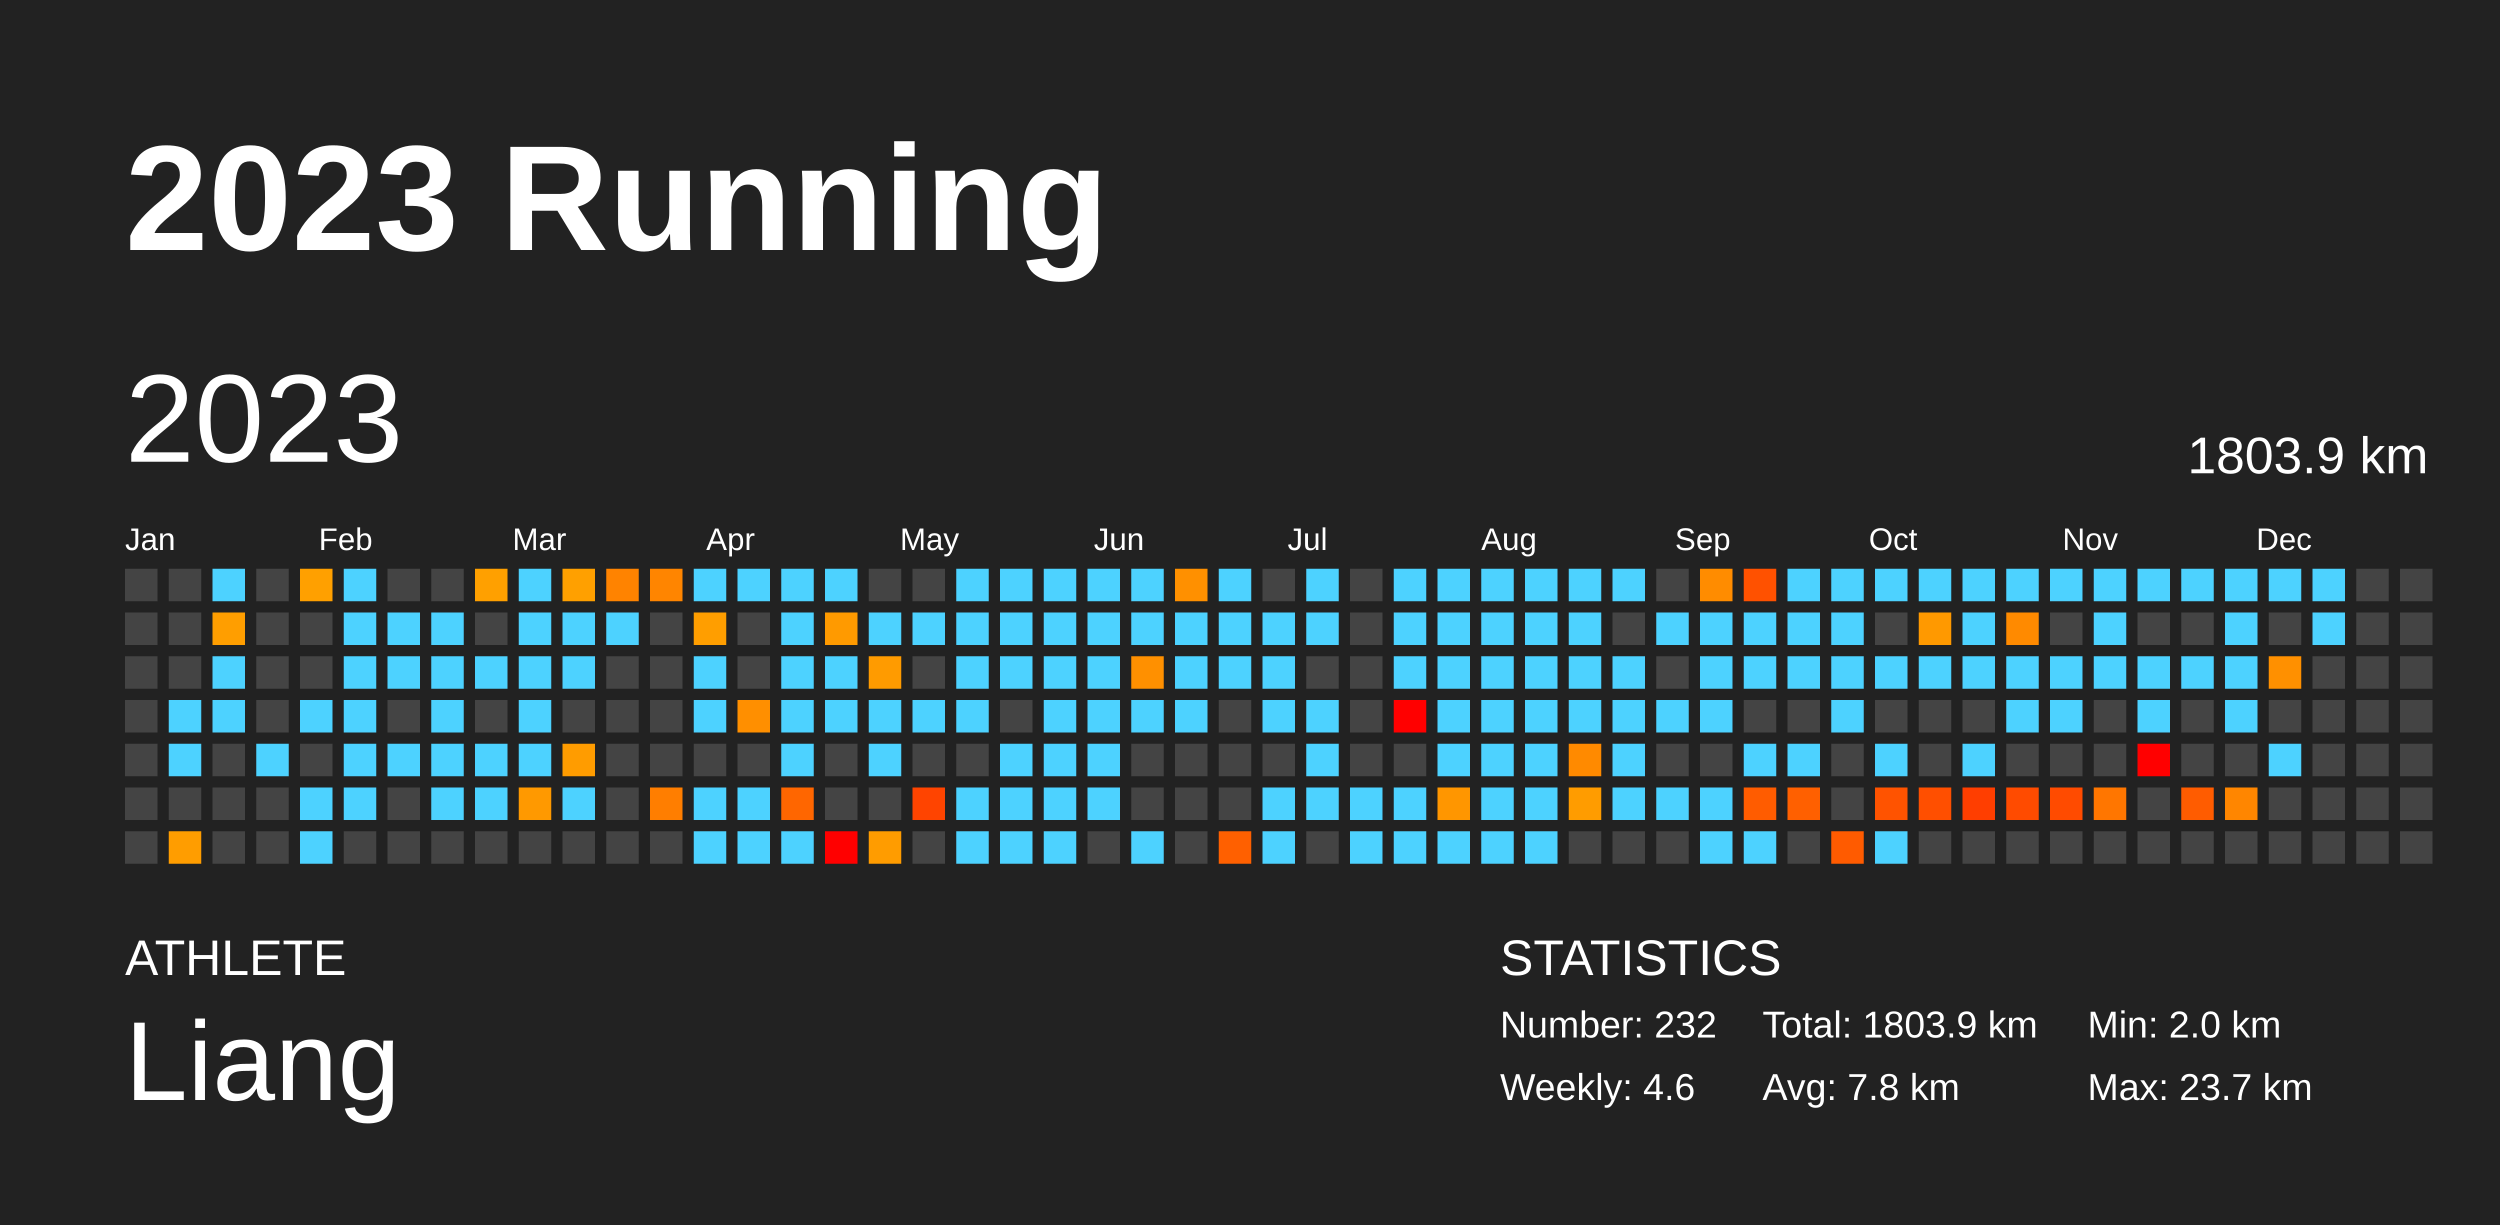
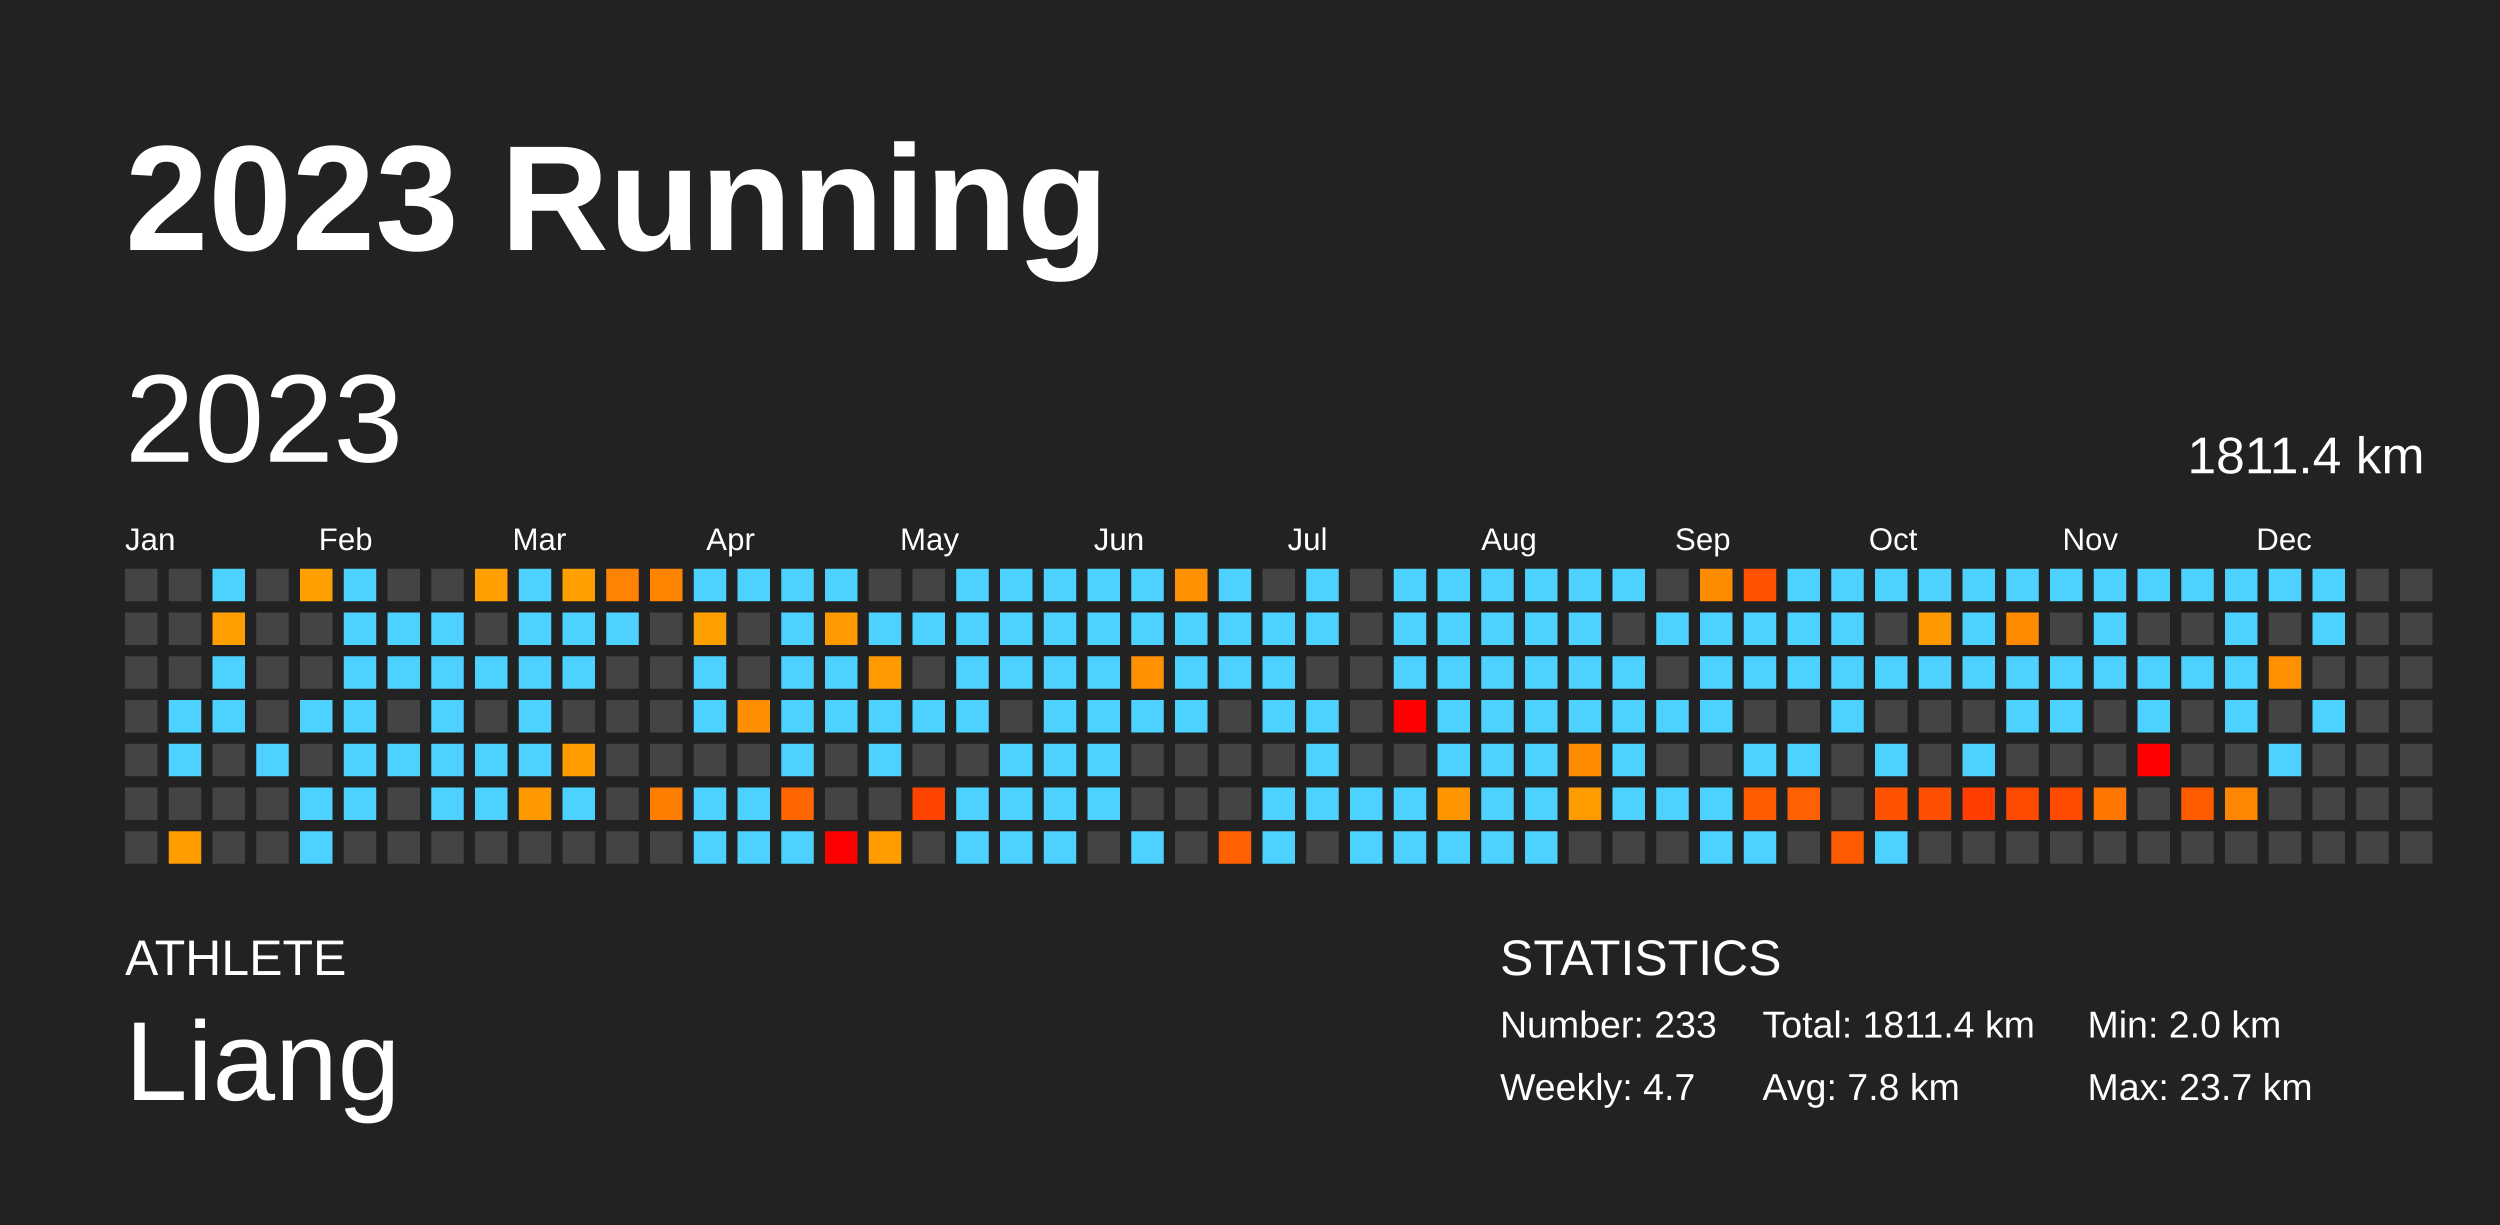
<svg xmlns="http://www.w3.org/2000/svg" baseProfile="full" height="98mm" version="1.1" viewBox="0,0,200,98" width="200mm">
  <defs />
  <rect fill="#222222" height="98" width="200" x="0" y="0" />
  <text fill="#FFFFFF" style="font-size:12px; font-family:Arial; font-weight:bold;" x="10" y="20">2023 Running</text>
  <text fill="#FFFFFF" style="font-size:4px; font-family:Arial" x="10" y="78">ATHLETE</text>
  <text fill="#FFFFFF" style="font-size:9px; font-family:Arial" x="10" y="88">Liang</text>
  <text fill="#FFFFFF" style="font-size:4px; font-family:Arial" x="120" y="78">STATISTICS</text>
-   <text fill="#FFFFFF" style="font-size:3px; font-family:Arial" x="120" y="83">Number: 232</text>
-   <text fill="#FFFFFF" style="font-size:3px; font-family:Arial" x="120" y="88">Weekly: 4.6</text>
-   <text fill="#FFFFFF" style="font-size:3px; font-family:Arial" x="141" y="83">Total: 1803.9 km</text>
+   <text fill="#FFFFFF" style="font-size:3px; font-family:Arial" x="120" y="83">Number: 233</text>
+   <text fill="#FFFFFF" style="font-size:3px; font-family:Arial" x="120" y="88">Weekly: 4.7</text>
+   <text fill="#FFFFFF" style="font-size:3px; font-family:Arial" x="141" y="83">Total: 1811.4 km</text>
  <text fill="#FFFFFF" style="font-size:3px; font-family:Arial" x="141" y="88">Avg: 7.8 km</text>
  <text fill="#FFFFFF" style="font-size:3px; font-family:Arial" x="167" y="83">Min: 2.0 km</text>
  <text fill="#FFFFFF" style="font-size:3px; font-family:Arial" x="167" y="88">Max: 23.7 km</text>
  <text dominant-baseline="hanging" fill="#FFFFFF" style="font-size:10.0px; font-family:Arial;" x="10" y="30">2023</text>
-   <text dominant-baseline="hanging" fill="#FFFFFF" style="font-size:4.125px; font-family:Arial;" x="175" y="35">1803.9 km</text>
+   <text dominant-baseline="hanging" fill="#FFFFFF" style="font-size:4.125px; font-family:Arial;" x="175" y="35">1811.4 km</text>
  <text fill="#FFFFFF" style="font-size:2.5px; font-family:Arial" x="10.0" y="44">Jan</text>
  <text fill="#FFFFFF" style="font-size:2.5px; font-family:Arial" x="25.5" y="44">Feb</text>
  <text fill="#FFFFFF" style="font-size:2.5px; font-family:Arial" x="41.0" y="44">Mar</text>
  <text fill="#FFFFFF" style="font-size:2.5px; font-family:Arial" x="56.5" y="44">Apr</text>
  <text fill="#FFFFFF" style="font-size:2.5px; font-family:Arial" x="72.0" y="44">May</text>
  <text fill="#FFFFFF" style="font-size:2.5px; font-family:Arial" x="87.5" y="44">Jun</text>
  <text fill="#FFFFFF" style="font-size:2.5px; font-family:Arial" x="103.0" y="44">Jul</text>
  <text fill="#FFFFFF" style="font-size:2.5px; font-family:Arial" x="118.5" y="44">Aug</text>
  <text fill="#FFFFFF" style="font-size:2.5px; font-family:Arial" x="134.0" y="44">Sep</text>
  <text fill="#FFFFFF" style="font-size:2.5px; font-family:Arial" x="149.5" y="44">Oct</text>
  <text fill="#FFFFFF" style="font-size:2.5px; font-family:Arial" x="165.0" y="44">Nov</text>
  <text fill="#FFFFFF" style="font-size:2.5px; font-family:Arial" x="180.5" y="44">Dec</text>
  <rect fill="#444444" height="2.6" width="2.6" x="10.0" y="45.5" />
  <rect fill="#444444" height="2.6" width="2.6" x="10.0" y="49.0" />
  <rect fill="#444444" height="2.6" width="2.6" x="10.0" y="52.5" />
  <rect fill="#444444" height="2.6" width="2.6" x="10.0" y="56.0" />
  <rect fill="#444444" height="2.6" width="2.6" x="10.0" y="59.5" />
  <rect fill="#444444" height="2.6" width="2.6" x="10.0" y="63.0" />
  <rect fill="#444444" height="2.6" width="2.6" x="10.0" y="66.5" />
  <rect fill="#444444" height="2.6" width="2.6" x="13.5" y="45.5" />
  <rect fill="#444444" height="2.6" width="2.6" x="13.5" y="49.0" />
  <rect fill="#444444" height="2.6" width="2.6" x="13.5" y="52.5" />
  <rect fill="#4dd2ff" height="2.6" width="2.6" x="13.5" y="56.0" />
  <rect fill="#4dd2ff" height="2.6" width="2.6" x="13.5" y="59.5" />
  <rect fill="#444444" height="2.6" width="2.6" x="13.5" y="63.0" />
  <rect fill="#ff9d00" height="2.6" width="2.6" x="13.5" y="66.5" />
  <rect fill="#4dd2ff" height="2.6" width="2.6" x="17.0" y="45.5" />
  <rect fill="#ff9e00" height="2.6" width="2.6" x="17.0" y="49.0" />
  <rect fill="#4dd2ff" height="2.6" width="2.6" x="17.0" y="52.5" />
  <rect fill="#4dd2ff" height="2.6" width="2.6" x="17.0" y="56.0" />
  <rect fill="#444444" height="2.6" width="2.6" x="17.0" y="59.5" />
  <rect fill="#444444" height="2.6" width="2.6" x="17.0" y="63.0" />
  <rect fill="#444444" height="2.6" width="2.6" x="17.0" y="66.5" />
  <rect fill="#444444" height="2.6" width="2.6" x="20.5" y="45.5" />
  <rect fill="#444444" height="2.6" width="2.6" x="20.5" y="49.0" />
  <rect fill="#444444" height="2.6" width="2.6" x="20.5" y="52.5" />
  <rect fill="#444444" height="2.6" width="2.6" x="20.5" y="56.0" />
  <rect fill="#4dd2ff" height="2.6" width="2.6" x="20.5" y="59.5" />
  <rect fill="#444444" height="2.6" width="2.6" x="20.5" y="63.0" />
  <rect fill="#444444" height="2.6" width="2.6" x="20.5" y="66.5" />
  <rect fill="#ffa000" height="2.6" width="2.6" x="24.0" y="45.5" />
  <rect fill="#444444" height="2.6" width="2.6" x="24.0" y="49.0" />
  <rect fill="#444444" height="2.6" width="2.6" x="24.0" y="52.5" />
  <rect fill="#4dd2ff" height="2.6" width="2.6" x="24.0" y="56.0" />
  <rect fill="#444444" height="2.6" width="2.6" x="24.0" y="59.5" />
  <rect fill="#4dd2ff" height="2.6" width="2.6" x="24.0" y="63.0" />
  <rect fill="#4dd2ff" height="2.6" width="2.6" x="24.0" y="66.5" />
  <rect fill="#4dd2ff" height="2.6" width="2.6" x="27.5" y="45.5" />
  <rect fill="#4dd2ff" height="2.6" width="2.6" x="27.5" y="49.0" />
  <rect fill="#4dd2ff" height="2.6" width="2.6" x="27.5" y="52.5" />
  <rect fill="#4dd2ff" height="2.6" width="2.6" x="27.5" y="56.0" />
  <rect fill="#4dd2ff" height="2.6" width="2.6" x="27.5" y="59.5" />
  <rect fill="#4dd2ff" height="2.6" width="2.6" x="27.5" y="63.0" />
  <rect fill="#444444" height="2.6" width="2.6" x="27.5" y="66.5" />
  <rect fill="#444444" height="2.6" width="2.6" x="31.0" y="45.5" />
  <rect fill="#4dd2ff" height="2.6" width="2.6" x="31.0" y="49.0" />
  <rect fill="#4dd2ff" height="2.6" width="2.6" x="31.0" y="52.5" />
  <rect fill="#444444" height="2.6" width="2.6" x="31.0" y="56.0" />
  <rect fill="#4dd2ff" height="2.6" width="2.6" x="31.0" y="59.5" />
  <rect fill="#444444" height="2.6" width="2.6" x="31.0" y="63.0" />
  <rect fill="#444444" height="2.6" width="2.6" x="31.0" y="66.5" />
  <rect fill="#444444" height="2.6" width="2.6" x="34.5" y="45.5" />
  <rect fill="#4dd2ff" height="2.6" width="2.6" x="34.5" y="49.0" />
  <rect fill="#4dd2ff" height="2.6" width="2.6" x="34.5" y="52.5" />
  <rect fill="#4dd2ff" height="2.6" width="2.6" x="34.5" y="56.0" />
  <rect fill="#4dd2ff" height="2.6" width="2.6" x="34.5" y="59.5" />
  <rect fill="#4dd2ff" height="2.6" width="2.6" x="34.5" y="63.0" />
  <rect fill="#444444" height="2.6" width="2.6" x="34.5" y="66.5" />
  <rect fill="#ffa000" height="2.6" width="2.6" x="38.0" y="45.5" />
  <rect fill="#444444" height="2.6" width="2.6" x="38.0" y="49.0" />
  <rect fill="#4dd2ff" height="2.6" width="2.6" x="38.0" y="52.5" />
  <rect fill="#444444" height="2.6" width="2.6" x="38.0" y="56.0" />
  <rect fill="#4dd2ff" height="2.6" width="2.6" x="38.0" y="59.5" />
  <rect fill="#4dd2ff" height="2.6" width="2.6" x="38.0" y="63.0" />
  <rect fill="#444444" height="2.6" width="2.6" x="38.0" y="66.5" />
  <rect fill="#4dd2ff" height="2.6" width="2.6" x="41.5" y="45.5" />
  <rect fill="#4dd2ff" height="2.6" width="2.6" x="41.5" y="49.0" />
  <rect fill="#4dd2ff" height="2.6" width="2.6" x="41.5" y="52.5" />
  <rect fill="#4dd2ff" height="2.6" width="2.6" x="41.5" y="56.0" />
  <rect fill="#4dd2ff" height="2.6" width="2.6" x="41.5" y="59.5" />
  <rect fill="#ff9900" height="2.6" width="2.6" x="41.5" y="63.0" />
  <rect fill="#444444" height="2.6" width="2.6" x="41.5" y="66.5" />
  <rect fill="#ffa000" height="2.6" width="2.6" x="45.0" y="45.5" />
  <rect fill="#4dd2ff" height="2.6" width="2.6" x="45.0" y="49.0" />
  <rect fill="#4dd2ff" height="2.6" width="2.6" x="45.0" y="52.5" />
  <rect fill="#444444" height="2.6" width="2.6" x="45.0" y="56.0" />
  <rect fill="#ff9c00" height="2.6" width="2.6" x="45.0" y="59.5" />
  <rect fill="#4dd2ff" height="2.6" width="2.6" x="45.0" y="63.0" />
  <rect fill="#444444" height="2.6" width="2.6" x="45.0" y="66.5" />
  <rect fill="#ff8300" height="2.6" width="2.6" x="48.5" y="45.5" />
  <rect fill="#4dd2ff" height="2.6" width="2.6" x="48.5" y="49.0" />
  <rect fill="#444444" height="2.6" width="2.6" x="48.5" y="52.5" />
  <rect fill="#444444" height="2.6" width="2.6" x="48.5" y="56.0" />
  <rect fill="#444444" height="2.6" width="2.6" x="48.5" y="59.5" />
  <rect fill="#444444" height="2.6" width="2.6" x="48.5" y="63.0" />
  <rect fill="#444444" height="2.6" width="2.6" x="48.5" y="66.5" />
  <rect fill="#ff8500" height="2.6" width="2.6" x="52.0" y="45.5" />
  <rect fill="#444444" height="2.6" width="2.6" x="52.0" y="49.0" />
  <rect fill="#444444" height="2.6" width="2.6" x="52.0" y="52.5" />
  <rect fill="#444444" height="2.6" width="2.6" x="52.0" y="56.0" />
  <rect fill="#444444" height="2.6" width="2.6" x="52.0" y="59.5" />
  <rect fill="#ff7e00" height="2.6" width="2.6" x="52.0" y="63.0" />
  <rect fill="#444444" height="2.6" width="2.6" x="52.0" y="66.5" />
  <rect fill="#4dd2ff" height="2.6" width="2.6" x="55.5" y="45.5" />
  <rect fill="#ff9e00" height="2.6" width="2.6" x="55.5" y="49.0" />
  <rect fill="#4dd2ff" height="2.6" width="2.6" x="55.5" y="52.5" />
  <rect fill="#4dd2ff" height="2.6" width="2.6" x="55.5" y="56.0" />
  <rect fill="#444444" height="2.6" width="2.6" x="55.5" y="59.5" />
  <rect fill="#4dd2ff" height="2.6" width="2.6" x="55.5" y="63.0" />
  <rect fill="#4dd2ff" height="2.6" width="2.6" x="55.5" y="66.5" />
  <rect fill="#4dd2ff" height="2.6" width="2.6" x="59.0" y="45.5" />
  <rect fill="#444444" height="2.6" width="2.6" x="59.0" y="49.0" />
  <rect fill="#444444" height="2.6" width="2.6" x="59.0" y="52.5" />
  <rect fill="#ff8f00" height="2.6" width="2.6" x="59.0" y="56.0" />
  <rect fill="#444444" height="2.6" width="2.6" x="59.0" y="59.5" />
  <rect fill="#4dd2ff" height="2.6" width="2.6" x="59.0" y="63.0" />
  <rect fill="#4dd2ff" height="2.6" width="2.6" x="59.0" y="66.5" />
  <rect fill="#4dd2ff" height="2.6" width="2.6" x="62.5" y="45.5" />
  <rect fill="#4dd2ff" height="2.6" width="2.6" x="62.5" y="49.0" />
  <rect fill="#4dd2ff" height="2.6" width="2.6" x="62.5" y="52.5" />
  <rect fill="#4dd2ff" height="2.6" width="2.6" x="62.5" y="56.0" />
  <rect fill="#4dd2ff" height="2.6" width="2.6" x="62.5" y="59.5" />
  <rect fill="#ff6600" height="2.6" width="2.6" x="62.5" y="63.0" />
  <rect fill="#4dd2ff" height="2.6" width="2.6" x="62.5" y="66.5" />
  <rect fill="#4dd2ff" height="2.6" width="2.6" x="66.0" y="45.5" />
  <rect fill="#ff9a00" height="2.6" width="2.6" x="66.0" y="49.0" />
  <rect fill="#4dd2ff" height="2.6" width="2.6" x="66.0" y="52.5" />
  <rect fill="#4dd2ff" height="2.6" width="2.6" x="66.0" y="56.0" />
  <rect fill="#444444" height="2.6" width="2.6" x="66.0" y="59.5" />
  <rect fill="#444444" height="2.6" width="2.6" x="66.0" y="63.0" />
  <rect fill="red" height="2.6" width="2.6" x="66.0" y="66.5" />
  <rect fill="#444444" height="2.6" width="2.6" x="69.5" y="45.5" />
  <rect fill="#4dd2ff" height="2.6" width="2.6" x="69.5" y="49.0" />
  <rect fill="#ff9b00" height="2.6" width="2.6" x="69.5" y="52.5" />
  <rect fill="#4dd2ff" height="2.6" width="2.6" x="69.5" y="56.0" />
  <rect fill="#4dd2ff" height="2.6" width="2.6" x="69.5" y="59.5" />
  <rect fill="#444444" height="2.6" width="2.6" x="69.5" y="63.0" />
  <rect fill="#ff9c00" height="2.6" width="2.6" x="69.5" y="66.5" />
  <rect fill="#444444" height="2.6" width="2.6" x="73.0" y="45.5" />
  <rect fill="#4dd2ff" height="2.6" width="2.6" x="73.0" y="49.0" />
  <rect fill="#444444" height="2.6" width="2.6" x="73.0" y="52.5" />
  <rect fill="#4dd2ff" height="2.6" width="2.6" x="73.0" y="56.0" />
  <rect fill="#444444" height="2.6" width="2.6" x="73.0" y="59.5" />
  <rect fill="#ff4400" height="2.6" width="2.6" x="73.0" y="63.0" />
  <rect fill="#444444" height="2.6" width="2.6" x="73.0" y="66.5" />
  <rect fill="#4dd2ff" height="2.6" width="2.6" x="76.5" y="45.5" />
  <rect fill="#4dd2ff" height="2.6" width="2.6" x="76.5" y="49.0" />
  <rect fill="#4dd2ff" height="2.6" width="2.6" x="76.5" y="52.5" />
  <rect fill="#4dd2ff" height="2.6" width="2.6" x="76.5" y="56.0" />
  <rect fill="#444444" height="2.6" width="2.6" x="76.5" y="59.5" />
  <rect fill="#4dd2ff" height="2.6" width="2.6" x="76.5" y="63.0" />
  <rect fill="#4dd2ff" height="2.6" width="2.6" x="76.5" y="66.5" />
  <rect fill="#4dd2ff" height="2.6" width="2.6" x="80.0" y="45.5" />
  <rect fill="#4dd2ff" height="2.6" width="2.6" x="80.0" y="49.0" />
  <rect fill="#4dd2ff" height="2.6" width="2.6" x="80.0" y="52.5" />
  <rect fill="#444444" height="2.6" width="2.6" x="80.0" y="56.0" />
  <rect fill="#4dd2ff" height="2.6" width="2.6" x="80.0" y="59.5" />
  <rect fill="#4dd2ff" height="2.6" width="2.6" x="80.0" y="63.0" />
  <rect fill="#4dd2ff" height="2.6" width="2.6" x="80.0" y="66.5" />
  <rect fill="#4dd2ff" height="2.6" width="2.6" x="83.5" y="45.5" />
  <rect fill="#4dd2ff" height="2.6" width="2.6" x="83.5" y="49.0" />
  <rect fill="#4dd2ff" height="2.6" width="2.6" x="83.5" y="52.5" />
  <rect fill="#4dd2ff" height="2.6" width="2.6" x="83.5" y="56.0" />
  <rect fill="#4dd2ff" height="2.6" width="2.6" x="83.5" y="59.5" />
  <rect fill="#4dd2ff" height="2.6" width="2.6" x="83.5" y="63.0" />
  <rect fill="#4dd2ff" height="2.6" width="2.6" x="83.5" y="66.5" />
  <rect fill="#4dd2ff" height="2.6" width="2.6" x="87.0" y="45.5" />
  <rect fill="#4dd2ff" height="2.6" width="2.6" x="87.0" y="49.0" />
  <rect fill="#4dd2ff" height="2.6" width="2.6" x="87.0" y="52.5" />
  <rect fill="#4dd2ff" height="2.6" width="2.6" x="87.0" y="56.0" />
  <rect fill="#4dd2ff" height="2.6" width="2.6" x="87.0" y="59.5" />
  <rect fill="#4dd2ff" height="2.6" width="2.6" x="87.0" y="63.0" />
  <rect fill="#444444" height="2.6" width="2.6" x="87.0" y="66.5" />
  <rect fill="#4dd2ff" height="2.6" width="2.6" x="90.5" y="45.5" />
  <rect fill="#4dd2ff" height="2.6" width="2.6" x="90.5" y="49.0" />
  <rect fill="#ff9000" height="2.6" width="2.6" x="90.5" y="52.5" />
  <rect fill="#4dd2ff" height="2.6" width="2.6" x="90.5" y="56.0" />
  <rect fill="#444444" height="2.6" width="2.6" x="90.5" y="59.5" />
  <rect fill="#444444" height="2.6" width="2.6" x="90.5" y="63.0" />
  <rect fill="#4dd2ff" height="2.6" width="2.6" x="90.5" y="66.5" />
  <rect fill="#ff9000" height="2.6" width="2.6" x="94.0" y="45.5" />
  <rect fill="#4dd2ff" height="2.6" width="2.6" x="94.0" y="49.0" />
  <rect fill="#4dd2ff" height="2.6" width="2.6" x="94.0" y="52.5" />
  <rect fill="#4dd2ff" height="2.6" width="2.6" x="94.0" y="56.0" />
  <rect fill="#444444" height="2.6" width="2.6" x="94.0" y="59.5" />
  <rect fill="#444444" height="2.6" width="2.6" x="94.0" y="63.0" />
  <rect fill="#444444" height="2.6" width="2.6" x="94.0" y="66.5" />
  <rect fill="#4dd2ff" height="2.6" width="2.6" x="97.5" y="45.5" />
  <rect fill="#4dd2ff" height="2.6" width="2.6" x="97.5" y="49.0" />
  <rect fill="#4dd2ff" height="2.6" width="2.6" x="97.5" y="52.5" />
  <rect fill="#444444" height="2.6" width="2.6" x="97.5" y="56.0" />
  <rect fill="#444444" height="2.6" width="2.6" x="97.5" y="59.5" />
  <rect fill="#444444" height="2.6" width="2.6" x="97.5" y="63.0" />
  <rect fill="#ff6000" height="2.6" width="2.6" x="97.5" y="66.5" />
  <rect fill="#444444" height="2.6" width="2.6" x="101.0" y="45.5" />
  <rect fill="#4dd2ff" height="2.6" width="2.6" x="101.0" y="49.0" />
  <rect fill="#4dd2ff" height="2.6" width="2.6" x="101.0" y="52.5" />
  <rect fill="#4dd2ff" height="2.6" width="2.6" x="101.0" y="56.0" />
  <rect fill="#444444" height="2.6" width="2.6" x="101.0" y="59.5" />
  <rect fill="#4dd2ff" height="2.6" width="2.6" x="101.0" y="63.0" />
  <rect fill="#4dd2ff" height="2.6" width="2.6" x="101.0" y="66.5" />
  <rect fill="#4dd2ff" height="2.6" width="2.6" x="104.5" y="45.5" />
  <rect fill="#4dd2ff" height="2.6" width="2.6" x="104.5" y="49.0" />
  <rect fill="#444444" height="2.6" width="2.6" x="104.5" y="52.5" />
  <rect fill="#4dd2ff" height="2.6" width="2.6" x="104.5" y="56.0" />
  <rect fill="#4dd2ff" height="2.6" width="2.6" x="104.5" y="59.5" />
  <rect fill="#4dd2ff" height="2.6" width="2.6" x="104.5" y="63.0" />
  <rect fill="#444444" height="2.6" width="2.6" x="104.5" y="66.5" />
  <rect fill="#444444" height="2.6" width="2.6" x="108.0" y="45.5" />
  <rect fill="#444444" height="2.6" width="2.6" x="108.0" y="49.0" />
  <rect fill="#444444" height="2.6" width="2.6" x="108.0" y="52.5" />
  <rect fill="#444444" height="2.6" width="2.6" x="108.0" y="56.0" />
  <rect fill="#444444" height="2.6" width="2.6" x="108.0" y="59.5" />
  <rect fill="#4dd2ff" height="2.6" width="2.6" x="108.0" y="63.0" />
  <rect fill="#4dd2ff" height="2.6" width="2.6" x="108.0" y="66.5" />
  <rect fill="#4dd2ff" height="2.6" width="2.6" x="111.5" y="45.5" />
  <rect fill="#4dd2ff" height="2.6" width="2.6" x="111.5" y="49.0" />
  <rect fill="#4dd2ff" height="2.6" width="2.6" x="111.5" y="52.5" />
  <rect fill="red" height="2.6" width="2.6" x="111.5" y="56.0" />
  <rect fill="#444444" height="2.6" width="2.6" x="111.5" y="59.5" />
  <rect fill="#4dd2ff" height="2.6" width="2.6" x="111.5" y="63.0" />
  <rect fill="#4dd2ff" height="2.6" width="2.6" x="111.5" y="66.5" />
  <rect fill="#4dd2ff" height="2.6" width="2.6" x="115.0" y="45.5" />
  <rect fill="#4dd2ff" height="2.6" width="2.6" x="115.0" y="49.0" />
  <rect fill="#4dd2ff" height="2.6" width="2.6" x="115.0" y="52.5" />
  <rect fill="#4dd2ff" height="2.6" width="2.6" x="115.0" y="56.0" />
  <rect fill="#4dd2ff" height="2.6" width="2.6" x="115.0" y="59.5" />
  <rect fill="#ff9600" height="2.6" width="2.6" x="115.0" y="63.0" />
  <rect fill="#4dd2ff" height="2.6" width="2.6" x="115.0" y="66.5" />
  <rect fill="#4dd2ff" height="2.6" width="2.6" x="118.5" y="45.5" />
  <rect fill="#4dd2ff" height="2.6" width="2.6" x="118.5" y="49.0" />
  <rect fill="#4dd2ff" height="2.6" width="2.6" x="118.5" y="52.5" />
  <rect fill="#4dd2ff" height="2.6" width="2.6" x="118.5" y="56.0" />
  <rect fill="#4dd2ff" height="2.6" width="2.6" x="118.5" y="59.5" />
  <rect fill="#4dd2ff" height="2.6" width="2.6" x="118.5" y="63.0" />
  <rect fill="#4dd2ff" height="2.6" width="2.6" x="118.5" y="66.5" />
  <rect fill="#4dd2ff" height="2.6" width="2.6" x="122.0" y="45.5" />
  <rect fill="#4dd2ff" height="2.6" width="2.6" x="122.0" y="49.0" />
  <rect fill="#4dd2ff" height="2.6" width="2.6" x="122.0" y="52.5" />
  <rect fill="#4dd2ff" height="2.6" width="2.6" x="122.0" y="56.0" />
  <rect fill="#4dd2ff" height="2.6" width="2.6" x="122.0" y="59.5" />
  <rect fill="#4dd2ff" height="2.6" width="2.6" x="122.0" y="63.0" />
  <rect fill="#4dd2ff" height="2.6" width="2.6" x="122.0" y="66.5" />
  <rect fill="#4dd2ff" height="2.6" width="2.6" x="125.5" y="45.5" />
  <rect fill="#4dd2ff" height="2.6" width="2.6" x="125.5" y="49.0" />
  <rect fill="#4dd2ff" height="2.6" width="2.6" x="125.5" y="52.5" />
  <rect fill="#4dd2ff" height="2.6" width="2.6" x="125.5" y="56.0" />
  <rect fill="#ff8a00" height="2.6" width="2.6" x="125.5" y="59.5" />
  <rect fill="#ff9c00" height="2.6" width="2.6" x="125.5" y="63.0" />
  <rect fill="#444444" height="2.6" width="2.6" x="125.5" y="66.5" />
  <rect fill="#4dd2ff" height="2.6" width="2.6" x="129.0" y="45.5" />
  <rect fill="#444444" height="2.6" width="2.6" x="129.0" y="49.0" />
  <rect fill="#4dd2ff" height="2.6" width="2.6" x="129.0" y="52.5" />
  <rect fill="#4dd2ff" height="2.6" width="2.6" x="129.0" y="56.0" />
  <rect fill="#4dd2ff" height="2.6" width="2.6" x="129.0" y="59.5" />
  <rect fill="#4dd2ff" height="2.6" width="2.6" x="129.0" y="63.0" />
  <rect fill="#444444" height="2.6" width="2.6" x="129.0" y="66.5" />
  <rect fill="#444444" height="2.6" width="2.6" x="132.5" y="45.5" />
  <rect fill="#4dd2ff" height="2.6" width="2.6" x="132.5" y="49.0" />
  <rect fill="#444444" height="2.6" width="2.6" x="132.5" y="52.5" />
  <rect fill="#4dd2ff" height="2.6" width="2.6" x="132.5" y="56.0" />
  <rect fill="#444444" height="2.6" width="2.6" x="132.5" y="59.5" />
  <rect fill="#4dd2ff" height="2.6" width="2.6" x="132.5" y="63.0" />
  <rect fill="#444444" height="2.6" width="2.6" x="132.5" y="66.5" />
  <rect fill="#ff8c00" height="2.6" width="2.6" x="136.0" y="45.5" />
  <rect fill="#4dd2ff" height="2.6" width="2.6" x="136.0" y="49.0" />
  <rect fill="#4dd2ff" height="2.6" width="2.6" x="136.0" y="52.5" />
  <rect fill="#4dd2ff" height="2.6" width="2.6" x="136.0" y="56.0" />
  <rect fill="#444444" height="2.6" width="2.6" x="136.0" y="59.5" />
  <rect fill="#4dd2ff" height="2.6" width="2.6" x="136.0" y="63.0" />
  <rect fill="#4dd2ff" height="2.6" width="2.6" x="136.0" y="66.5" />
  <rect fill="#ff5100" height="2.6" width="2.6" x="139.5" y="45.5" />
  <rect fill="#4dd2ff" height="2.6" width="2.6" x="139.5" y="49.0" />
  <rect fill="#4dd2ff" height="2.6" width="2.6" x="139.5" y="52.5" />
  <rect fill="#444444" height="2.6" width="2.6" x="139.5" y="56.0" />
  <rect fill="#4dd2ff" height="2.6" width="2.6" x="139.5" y="59.5" />
  <rect fill="#ff5c00" height="2.6" width="2.6" x="139.5" y="63.0" />
  <rect fill="#4dd2ff" height="2.6" width="2.6" x="139.5" y="66.5" />
  <rect fill="#4dd2ff" height="2.6" width="2.6" x="143.0" y="45.5" />
  <rect fill="#4dd2ff" height="2.6" width="2.6" x="143.0" y="49.0" />
  <rect fill="#4dd2ff" height="2.6" width="2.6" x="143.0" y="52.5" />
  <rect fill="#444444" height="2.6" width="2.6" x="143.0" y="56.0" />
  <rect fill="#4dd2ff" height="2.6" width="2.6" x="143.0" y="59.5" />
  <rect fill="#ff6000" height="2.6" width="2.6" x="143.0" y="63.0" />
  <rect fill="#444444" height="2.6" width="2.6" x="143.0" y="66.5" />
  <rect fill="#4dd2ff" height="2.6" width="2.6" x="146.5" y="45.5" />
  <rect fill="#4dd2ff" height="2.6" width="2.6" x="146.5" y="49.0" />
  <rect fill="#4dd2ff" height="2.6" width="2.6" x="146.5" y="52.5" />
  <rect fill="#4dd2ff" height="2.6" width="2.6" x="146.5" y="56.0" />
  <rect fill="#444444" height="2.6" width="2.6" x="146.5" y="59.5" />
  <rect fill="#444444" height="2.6" width="2.6" x="146.5" y="63.0" />
  <rect fill="#ff5b00" height="2.6" width="2.6" x="146.5" y="66.5" />
  <rect fill="#4dd2ff" height="2.6" width="2.6" x="150.0" y="45.5" />
  <rect fill="#444444" height="2.6" width="2.6" x="150.0" y="49.0" />
  <rect fill="#4dd2ff" height="2.6" width="2.6" x="150.0" y="52.5" />
  <rect fill="#444444" height="2.6" width="2.6" x="150.0" y="56.0" />
  <rect fill="#4dd2ff" height="2.6" width="2.6" x="150.0" y="59.5" />
  <rect fill="#ff5300" height="2.6" width="2.6" x="150.0" y="63.0" />
  <rect fill="#4dd2ff" height="2.6" width="2.6" x="150.0" y="66.5" />
  <rect fill="#4dd2ff" height="2.6" width="2.6" x="153.5" y="45.5" />
  <rect fill="#ff9900" height="2.6" width="2.6" x="153.5" y="49.0" />
  <rect fill="#4dd2ff" height="2.6" width="2.6" x="153.5" y="52.5" />
  <rect fill="#444444" height="2.6" width="2.6" x="153.5" y="56.0" />
  <rect fill="#444444" height="2.6" width="2.6" x="153.5" y="59.5" />
  <rect fill="#ff4f00" height="2.6" width="2.6" x="153.5" y="63.0" />
  <rect fill="#444444" height="2.6" width="2.6" x="153.5" y="66.5" />
  <rect fill="#4dd2ff" height="2.6" width="2.6" x="157.0" y="45.5" />
  <rect fill="#4dd2ff" height="2.6" width="2.6" x="157.0" y="49.0" />
  <rect fill="#4dd2ff" height="2.6" width="2.6" x="157.0" y="52.5" />
  <rect fill="#444444" height="2.6" width="2.6" x="157.0" y="56.0" />
  <rect fill="#4dd2ff" height="2.6" width="2.6" x="157.0" y="59.5" />
  <rect fill="#ff3e00" height="2.6" width="2.6" x="157.0" y="63.0" />
  <rect fill="#444444" height="2.6" width="2.6" x="157.0" y="66.5" />
  <rect fill="#4dd2ff" height="2.6" width="2.6" x="160.5" y="45.5" />
  <rect fill="#ff8a00" height="2.6" width="2.6" x="160.5" y="49.0" />
  <rect fill="#4dd2ff" height="2.6" width="2.6" x="160.5" y="52.5" />
  <rect fill="#4dd2ff" height="2.6" width="2.6" x="160.5" y="56.0" />
  <rect fill="#444444" height="2.6" width="2.6" x="160.5" y="59.5" />
  <rect fill="#ff4b00" height="2.6" width="2.6" x="160.5" y="63.0" />
  <rect fill="#444444" height="2.6" width="2.6" x="160.5" y="66.5" />
  <rect fill="#4dd2ff" height="2.6" width="2.6" x="164.0" y="45.5" />
  <rect fill="#444444" height="2.6" width="2.6" x="164.0" y="49.0" />
  <rect fill="#4dd2ff" height="2.6" width="2.6" x="164.0" y="52.5" />
  <rect fill="#4dd2ff" height="2.6" width="2.6" x="164.0" y="56.0" />
  <rect fill="#444444" height="2.6" width="2.6" x="164.0" y="59.5" />
  <rect fill="#ff4b00" height="2.6" width="2.6" x="164.0" y="63.0" />
  <rect fill="#444444" height="2.6" width="2.6" x="164.0" y="66.5" />
  <rect fill="#4dd2ff" height="2.6" width="2.6" x="167.5" y="45.5" />
  <rect fill="#4dd2ff" height="2.6" width="2.6" x="167.5" y="49.0" />
  <rect fill="#4dd2ff" height="2.6" width="2.6" x="167.5" y="52.5" />
  <rect fill="#444444" height="2.6" width="2.6" x="167.5" y="56.0" />
  <rect fill="#444444" height="2.6" width="2.6" x="167.5" y="59.5" />
  <rect fill="#ff7600" height="2.6" width="2.6" x="167.5" y="63.0" />
  <rect fill="#444444" height="2.6" width="2.6" x="167.5" y="66.5" />
  <rect fill="#4dd2ff" height="2.6" width="2.6" x="171.0" y="45.5" />
  <rect fill="#444444" height="2.6" width="2.6" x="171.0" y="49.0" />
  <rect fill="#4dd2ff" height="2.6" width="2.6" x="171.0" y="52.5" />
  <rect fill="#4dd2ff" height="2.6" width="2.6" x="171.0" y="56.0" />
  <rect fill="red" height="2.6" width="2.6" x="171.0" y="59.5" />
  <rect fill="#444444" height="2.6" width="2.6" x="171.0" y="63.0" />
  <rect fill="#444444" height="2.6" width="2.6" x="171.0" y="66.5" />
  <rect fill="#4dd2ff" height="2.6" width="2.6" x="174.5" y="45.5" />
  <rect fill="#444444" height="2.6" width="2.6" x="174.5" y="49.0" />
  <rect fill="#4dd2ff" height="2.6" width="2.6" x="174.5" y="52.5" />
  <rect fill="#444444" height="2.6" width="2.6" x="174.5" y="56.0" />
  <rect fill="#444444" height="2.6" width="2.6" x="174.5" y="59.5" />
  <rect fill="#ff5c00" height="2.6" width="2.6" x="174.5" y="63.0" />
  <rect fill="#444444" height="2.6" width="2.6" x="174.5" y="66.5" />
  <rect fill="#4dd2ff" height="2.6" width="2.6" x="178.0" y="45.5" />
  <rect fill="#4dd2ff" height="2.6" width="2.6" x="178.0" y="49.0" />
  <rect fill="#4dd2ff" height="2.6" width="2.6" x="178.0" y="52.5" />
  <rect fill="#4dd2ff" height="2.6" width="2.6" x="178.0" y="56.0" />
  <rect fill="#444444" height="2.6" width="2.6" x="178.0" y="59.5" />
  <rect fill="#ff8600" height="2.6" width="2.6" x="178.0" y="63.0" />
  <rect fill="#444444" height="2.6" width="2.6" x="178.0" y="66.5" />
  <rect fill="#4dd2ff" height="2.6" width="2.6" x="181.5" y="45.5" />
  <rect fill="#444444" height="2.6" width="2.6" x="181.5" y="49.0" />
  <rect fill="#ff9000" height="2.6" width="2.6" x="181.5" y="52.5" />
  <rect fill="#444444" height="2.6" width="2.6" x="181.5" y="56.0" />
  <rect fill="#4dd2ff" height="2.6" width="2.6" x="181.5" y="59.5" />
  <rect fill="#444444" height="2.6" width="2.6" x="181.5" y="63.0" />
  <rect fill="#444444" height="2.6" width="2.6" x="181.5" y="66.5" />
  <rect fill="#4dd2ff" height="2.6" width="2.6" x="185.0" y="45.5" />
  <rect fill="#4dd2ff" height="2.6" width="2.6" x="185.0" y="49.0" />
  <rect fill="#444444" height="2.6" width="2.6" x="185.0" y="52.5" />
-   <rect fill="#444444" height="2.6" width="2.6" x="185.0" y="56.0" />
+   <rect fill="#4dd2ff" height="2.6" width="2.6" x="185.0" y="56.0" />
  <rect fill="#444444" height="2.6" width="2.6" x="185.0" y="59.5" />
  <rect fill="#444444" height="2.6" width="2.6" x="185.0" y="63.0" />
  <rect fill="#444444" height="2.6" width="2.6" x="185.0" y="66.5" />
  <rect fill="#444444" height="2.6" width="2.6" x="188.5" y="45.5" />
  <rect fill="#444444" height="2.6" width="2.6" x="188.5" y="49.0" />
  <rect fill="#444444" height="2.6" width="2.6" x="188.5" y="52.5" />
  <rect fill="#444444" height="2.6" width="2.6" x="188.5" y="56.0" />
  <rect fill="#444444" height="2.6" width="2.6" x="188.5" y="59.5" />
  <rect fill="#444444" height="2.6" width="2.6" x="188.5" y="63.0" />
  <rect fill="#444444" height="2.6" width="2.6" x="188.5" y="66.5" />
  <rect fill="#444444" height="2.6" width="2.6" x="192.0" y="45.5" />
  <rect fill="#444444" height="2.6" width="2.6" x="192.0" y="49.0" />
  <rect fill="#444444" height="2.6" width="2.6" x="192.0" y="52.5" />
  <rect fill="#444444" height="2.6" width="2.6" x="192.0" y="56.0" />
  <rect fill="#444444" height="2.6" width="2.6" x="192.0" y="59.5" />
  <rect fill="#444444" height="2.6" width="2.6" x="192.0" y="63.0" />
  <rect fill="#444444" height="2.6" width="2.6" x="192.0" y="66.5" />
</svg>
